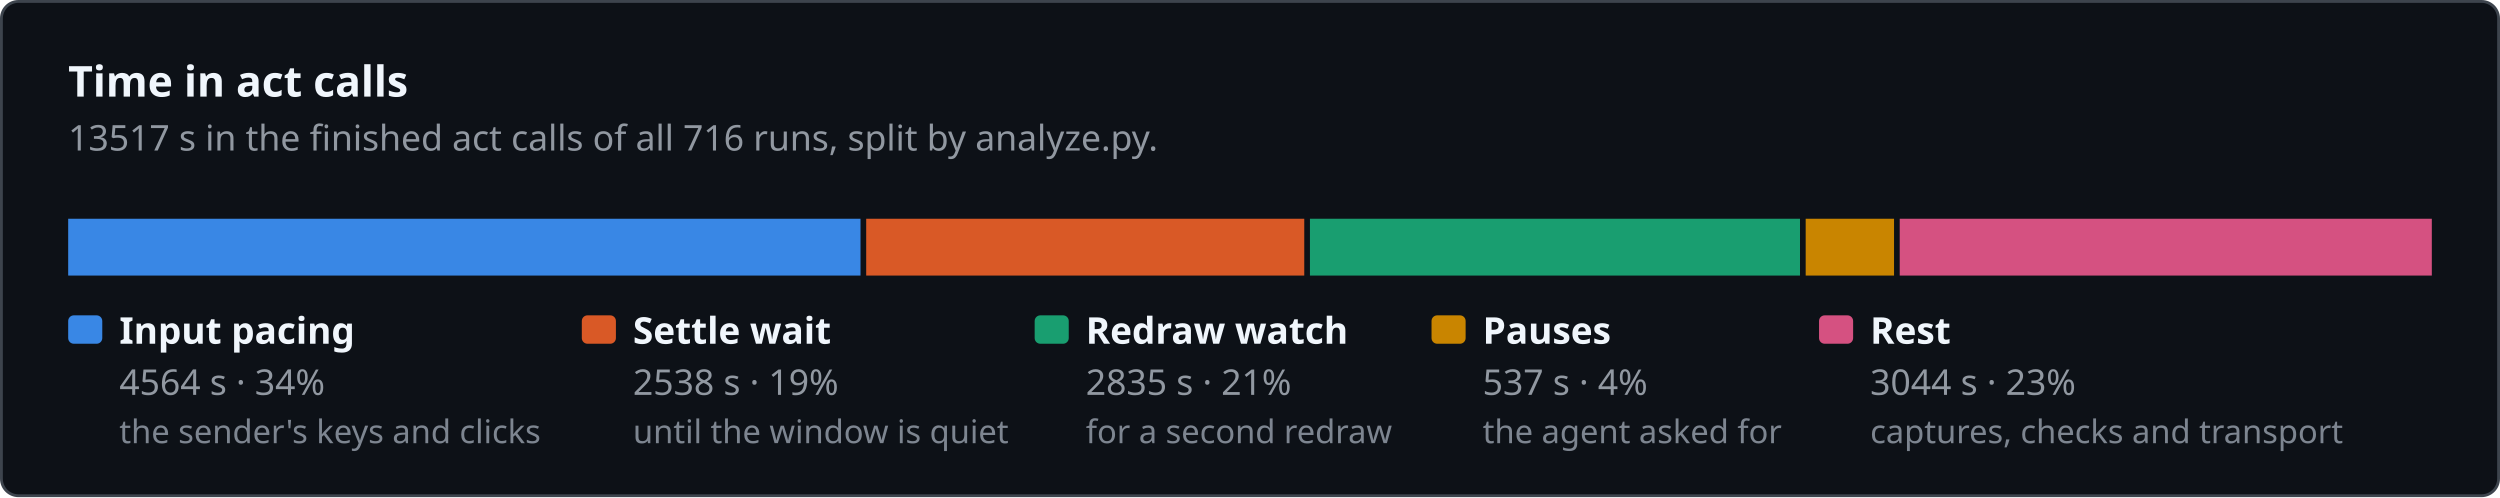
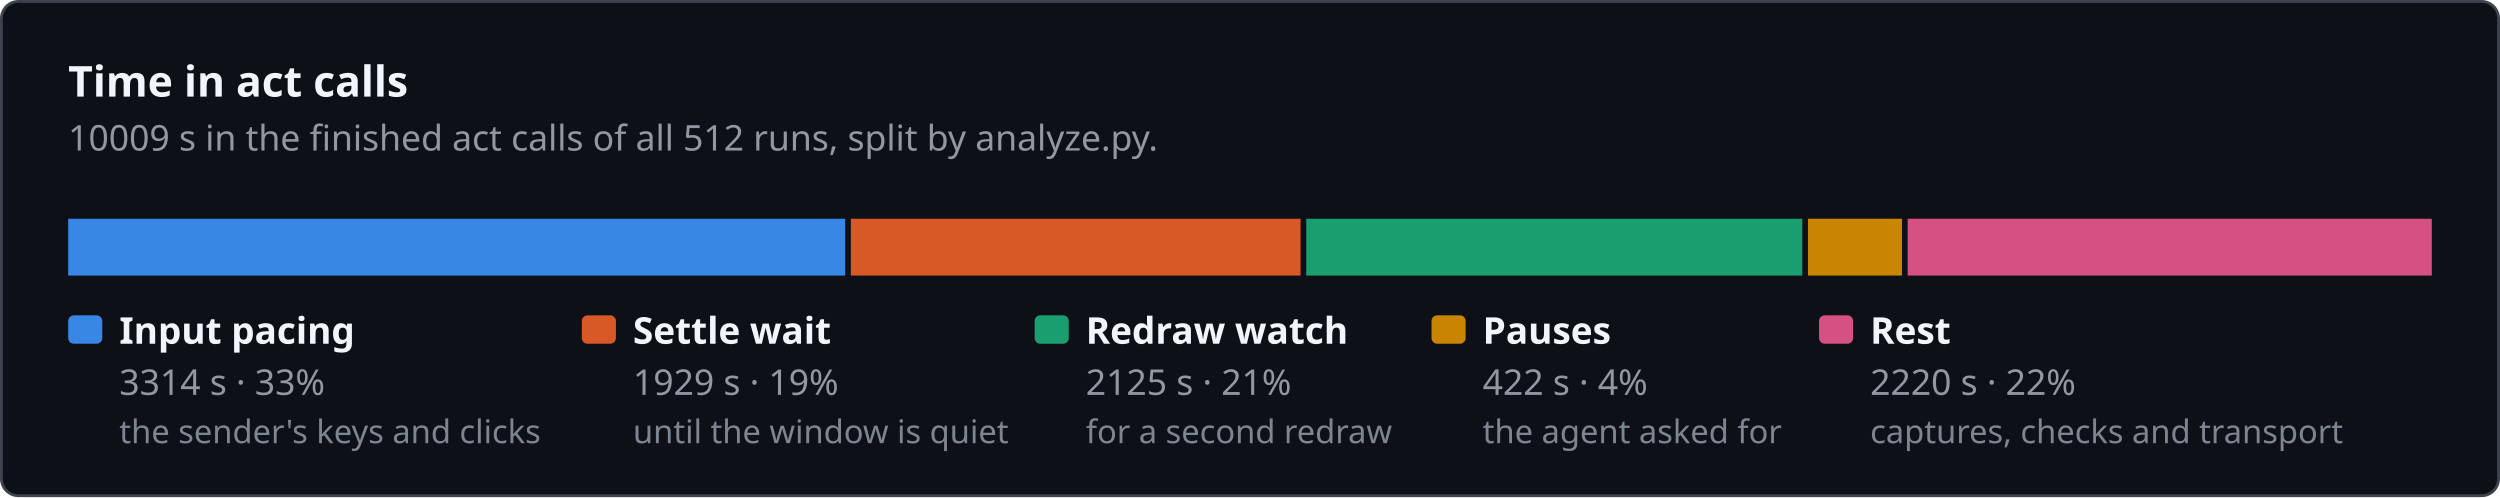
- <svg xmlns="http://www.w3.org/2000/svg" width="880" height="175" viewBox="0 0 880 175" role="img" aria-label="Time in finished act calls: Input pacing 4564 s, Settle wait 2538 s, Redraw watch 2835 s, Pauses 537 s, Rest 3044 s">
+ <svg xmlns="http://www.w3.org/2000/svg" width="880" height="175" viewBox="0 0 880 175" role="img" aria-label="Time in finished act calls: Input pacing 3314 s, Settle wait 1929 s, Redraw watch 2125 s, Pauses 422 s, Rest 2220 s">
  <style>text{font-family:-apple-system, BlinkMacSystemFont, "Segoe UI", "Noto Sans", Helvetica, Arial, sans-serif;font-variant-numeric:tabular-nums}.t{fill:#f0f6fc}.t2{fill:#9198a1}.m{fill:#7d8590}.bg{fill:#0d1117;stroke:#3d444d}.grid{stroke:#1c2128;stroke-width:1}.axis{stroke:#3d444d;stroke-width:1}.tools{fill:#3987e5}.out{fill:#454c56}.dot{fill:#d1d7e0;stroke:#0d1117;stroke-width:1.5}.miss{fill:#0d1117;stroke:#f85149;stroke-width:1.75}.pass{fill:#3fb950}.fail{fill:#0d1117;stroke:#f85149;stroke-width:1.75}.cut{stroke:#0d1117;stroke-width:2}.s0{fill:#3987e5}.s1{fill:#d95926}.s2{fill:#199e70}.s3{fill:#c98500}.s4{fill:#d55181}.s5{fill:#008300}.s6{fill:#9085e9}.s7{fill:#e66767}</style>
  <rect x="0.5" y="0.5" width="879" height="174" rx="6" class="bg" />
  <text x="24" y="34" class="t" font-size="15" font-weight="600">Time in act calls</text>
-   <text x="24" y="53" class="t2" font-size="12.5">13517 s in the finished act calls of all 716 runs, split by analyze.py.</text>
-   <rect x="24" y="77" width="278.9" height="20" class="s0" />
-   <rect x="304.9" y="77" width="154.2" height="20" class="s1" />
-   <rect x="461.1" y="77" width="172.5" height="20" class="s2" />
-   <rect x="635.6" y="77" width="31.1" height="20" class="s3" />
-   <rect x="668.7" y="77" width="187.3" height="20" class="s4" />
+   <text x="24" y="53" class="t2" font-size="12.5">10009 s in the finished act calls of all 512 runs, split by analyze.py.</text>
+   <rect x="24" y="77" width="273.5" height="20" class="s0" />
+   <rect x="299.5" y="77" width="158.3" height="20" class="s1" />
+   <rect x="459.8" y="77" width="174.6" height="20" class="s2" />
+   <rect x="636.4" y="77" width="33.1" height="20" class="s3" />
+   <rect x="671.5" y="77" width="184.5" height="20" class="s4" />
  <rect x="24" y="111" width="12" height="10" class="s0" rx="2" />
  <text x="42" y="121" class="t" font-size="13" font-weight="600">Input pacing</text>
-   <text x="42" y="139" class="t2" font-size="12.5">4564 s · 34%</text>
+   <text x="42" y="139" class="t2" font-size="12.5">3314 s · 33%</text>
  <text x="42" y="156" class="m" font-size="11.5">the sender's keys and clicks</text>
  <rect x="204.8" y="111" width="12" height="10" class="s1" rx="2" />
  <text x="222.8" y="121" class="t" font-size="13" font-weight="600">Settle wait</text>
-   <text x="222.8" y="139" class="t2" font-size="12.5">2538 s · 19%</text>
+   <text x="222.8" y="139" class="t2" font-size="12.5">1929 s · 19%</text>
  <text x="222.8" y="156" class="m" font-size="11.5">until the window is quiet</text>
  <rect x="364.2" y="111" width="12" height="10" class="s2" rx="2" />
  <text x="382.2" y="121" class="t" font-size="13" font-weight="600">Redraw watch</text>
-   <text x="382.2" y="139" class="t2" font-size="12.5">2835 s · 21%</text>
+   <text x="382.2" y="139" class="t2" font-size="12.5">2125 s · 21%</text>
  <text x="382.2" y="156" class="m" font-size="11.5">for a second redraw</text>
  <rect x="503.9" y="111" width="12" height="10" class="s3" rx="2" />
  <text x="521.9" y="121" class="t" font-size="13" font-weight="600">Pauses</text>
-   <text x="521.9" y="139" class="t2" font-size="12.5">537 s · 4%</text>
+   <text x="521.9" y="139" class="t2" font-size="12.5">422 s · 4%</text>
  <text x="521.9" y="156" class="m" font-size="11.5">the agent asked for</text>
  <rect x="640.3" y="111" width="12" height="10" class="s4" rx="2" />
  <text x="658.3" y="121" class="t" font-size="13" font-weight="600">Rest</text>
-   <text x="658.3" y="139" class="t2" font-size="12.5">3044 s · 23%</text>
+   <text x="658.3" y="139" class="t2" font-size="12.5">2220 s · 22%</text>
  <text x="658.3" y="156" class="m" font-size="11.5">captures, checks and transport</text>
</svg>
